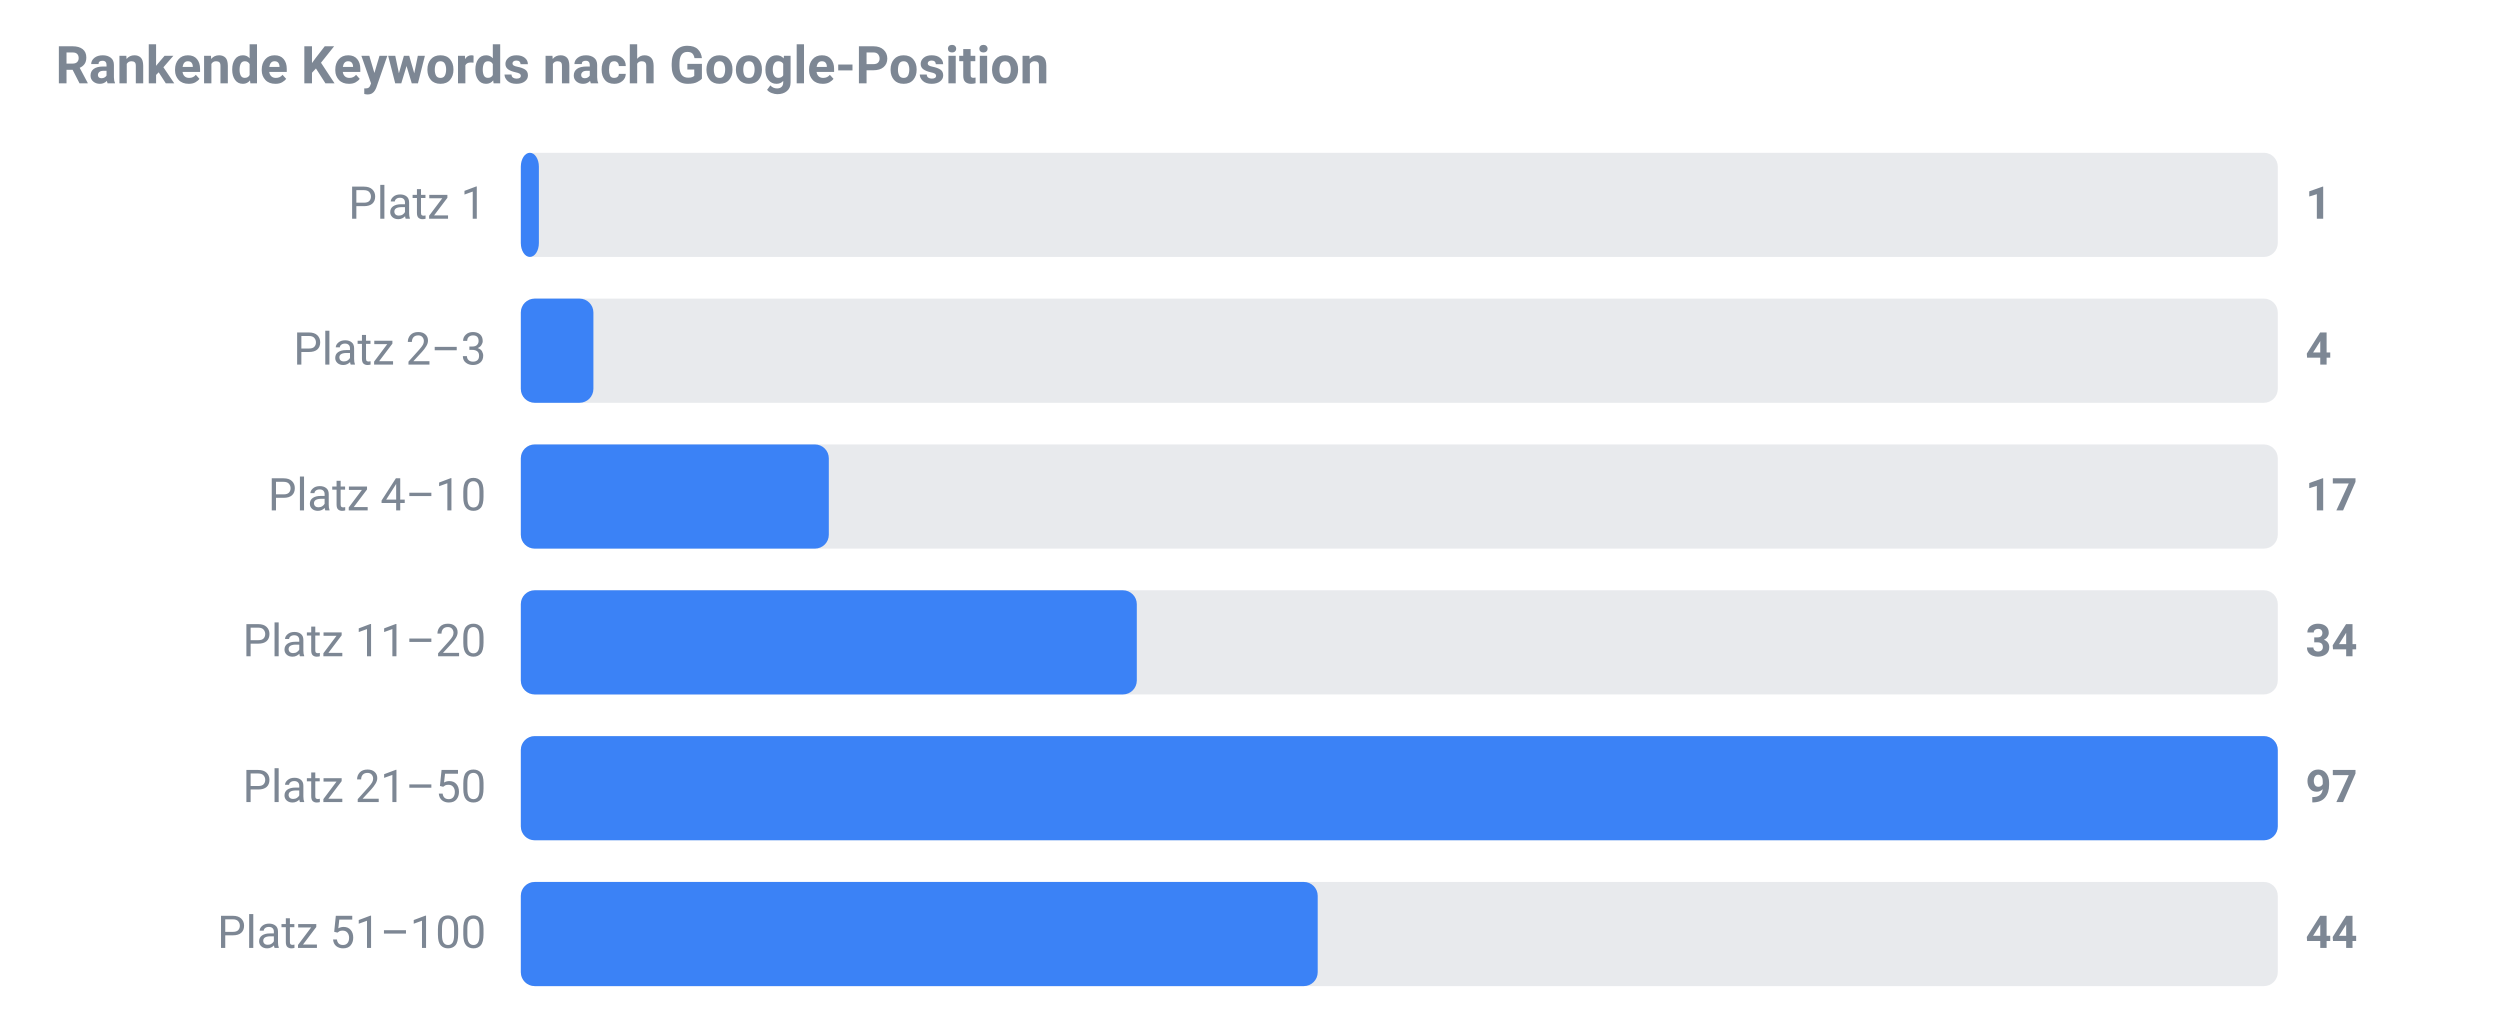
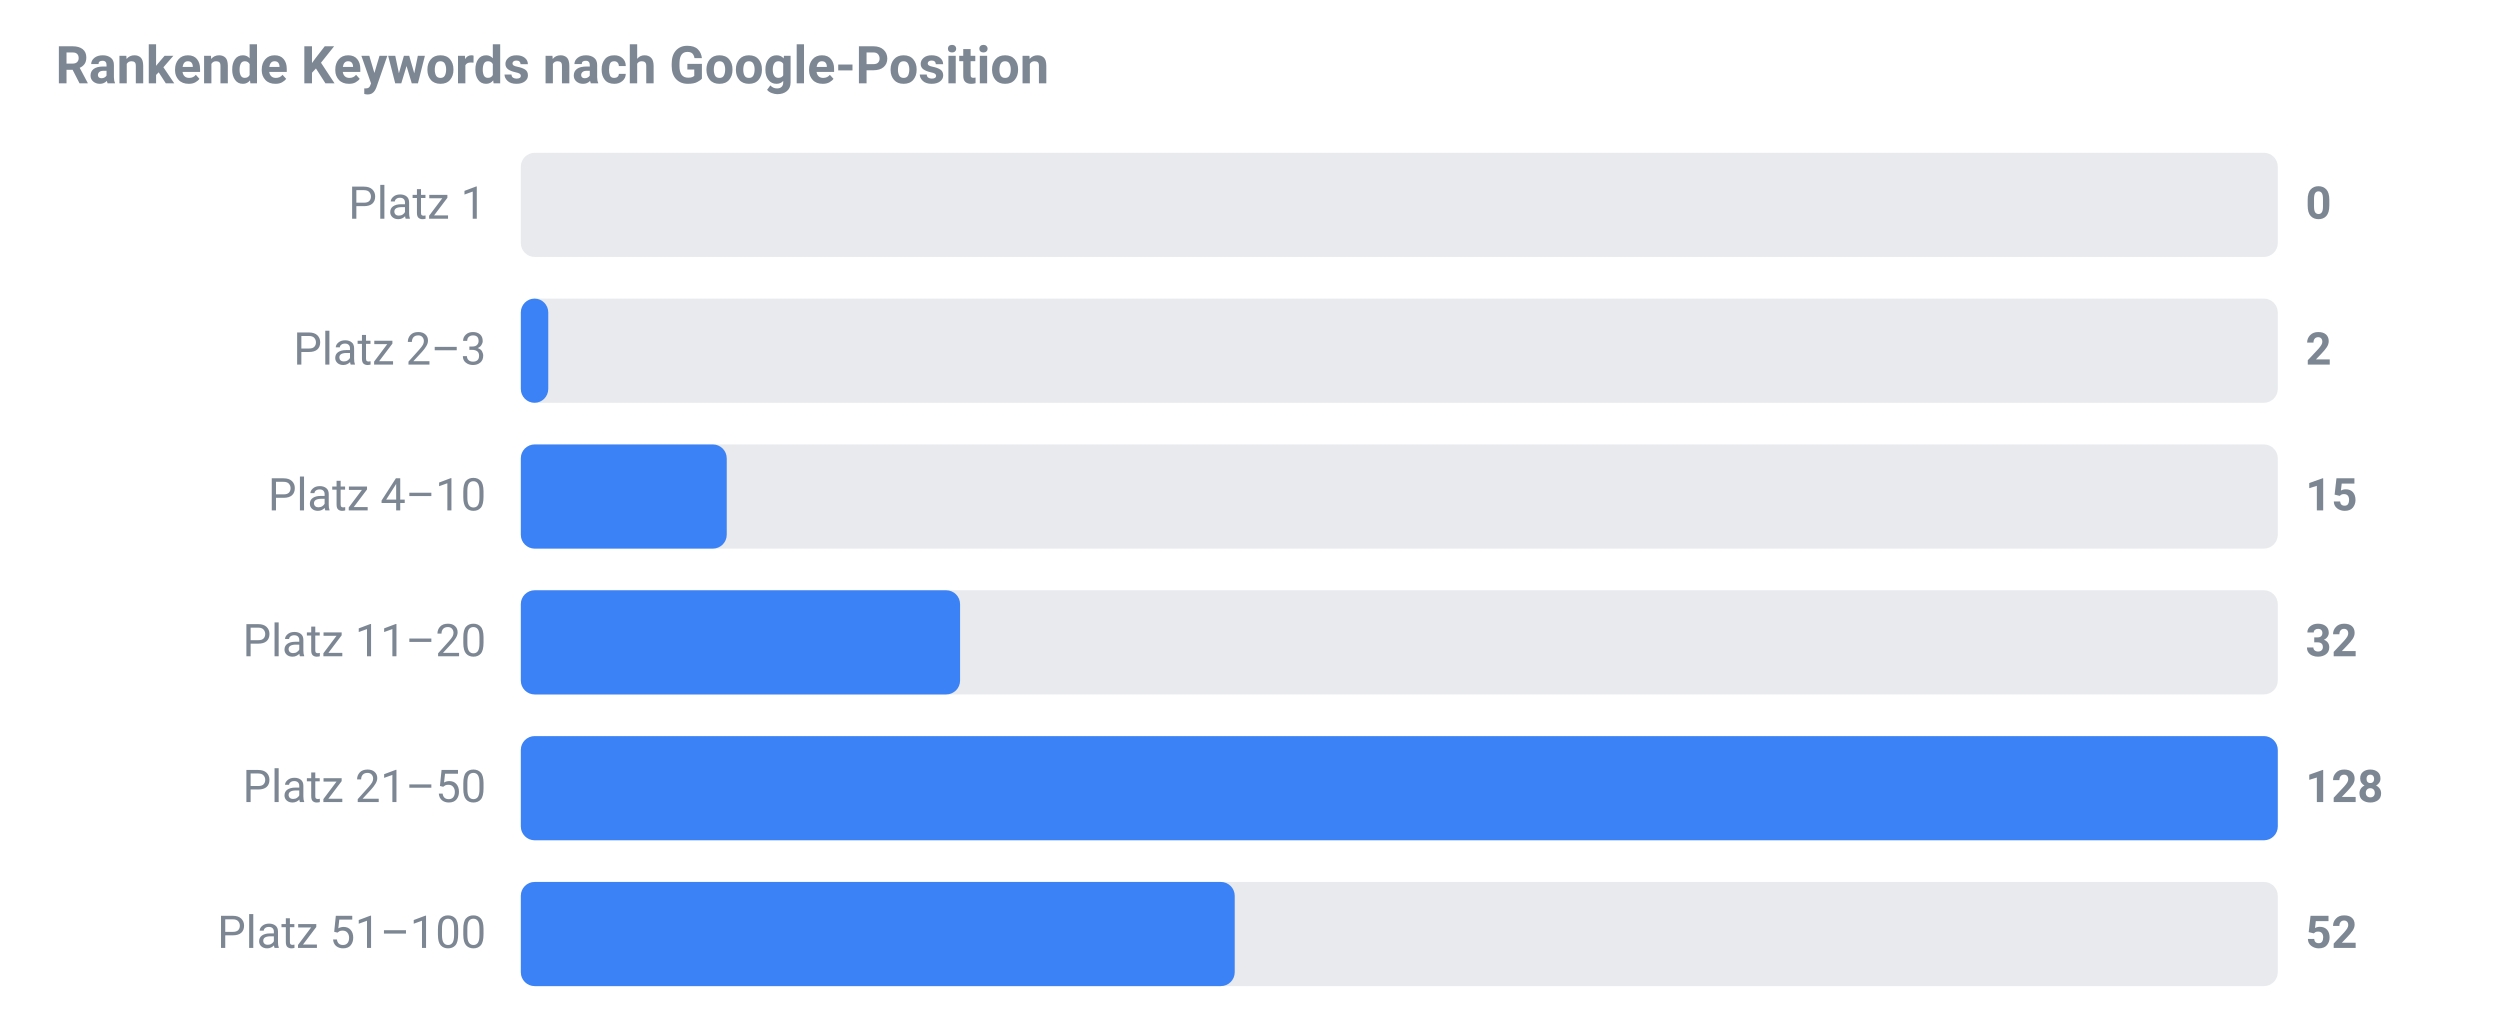
<svg xmlns="http://www.w3.org/2000/svg" viewBox="0 0 720 296" style="width:100%;height:auto" font-family="-apple-system,Segoe UI,Roboto,Helvetica,Arial,sans-serif">
  <text x="16.0" y="24.0" fill="#7d8794" font-size="15" text-anchor="start" font-weight="600">Rankende Keywords nach Google-Position</text>
  <text x="140.0" y="63.0" fill="#7d8794" font-size="13" text-anchor="end">Platz 1</text>
  <rect x="150" y="44.0" width="506.0" height="30" rx="4" fill="rgba(128,140,160,0.18)" />
-   <rect x="150" y="44.0" width="5.2" height="30" rx="4" fill="#3b82f6" />
-   <text x="664.0" y="63.0" fill="#7d8794" font-size="13" text-anchor="start" font-weight="600">1</text>
+   <rect x="150" y="44.0" width="0.0" height="30" rx="4" fill="#3b82f6" />
+   <text x="664.0" y="63.0" fill="#7d8794" font-size="13" text-anchor="start" font-weight="600">0</text>
  <text x="140.0" y="105.0" fill="#7d8794" font-size="13" text-anchor="end">Platz 2–3</text>
  <rect x="150" y="86.0" width="506.0" height="30" rx="4" fill="rgba(128,140,160,0.18)" />
-   <rect x="150" y="86.0" width="20.9" height="30" rx="4" fill="#3b82f6" />
-   <text x="664.0" y="105.0" fill="#7d8794" font-size="13" text-anchor="start" font-weight="600">4</text>
+   <rect x="150" y="86.0" width="7.9" height="30" rx="4" fill="#3b82f6" />
+   <text x="664.0" y="105.0" fill="#7d8794" font-size="13" text-anchor="start" font-weight="600">2</text>
  <text x="140.0" y="147.0" fill="#7d8794" font-size="13" text-anchor="end">Platz 4–10</text>
  <rect x="150" y="128.0" width="506.0" height="30" rx="4" fill="rgba(128,140,160,0.18)" />
-   <rect x="150" y="128.0" width="88.7" height="30" rx="4" fill="#3b82f6" />
-   <text x="664.0" y="147.0" fill="#7d8794" font-size="13" text-anchor="start" font-weight="600">17</text>
+   <rect x="150" y="128.0" width="59.3" height="30" rx="4" fill="#3b82f6" />
+   <text x="664.0" y="147.0" fill="#7d8794" font-size="13" text-anchor="start" font-weight="600">15</text>
  <text x="140.0" y="189.0" fill="#7d8794" font-size="13" text-anchor="end">Platz 11–20</text>
  <rect x="150" y="170.0" width="506.0" height="30" rx="4" fill="rgba(128,140,160,0.18)" />
-   <rect x="150" y="170.0" width="177.4" height="30" rx="4" fill="#3b82f6" />
-   <text x="664.0" y="189.0" fill="#7d8794" font-size="13" text-anchor="start" font-weight="600">34</text>
+   <rect x="150" y="170.0" width="126.5" height="30" rx="4" fill="#3b82f6" />
+   <text x="664.0" y="189.0" fill="#7d8794" font-size="13" text-anchor="start" font-weight="600">32</text>
  <text x="140.0" y="231.0" fill="#7d8794" font-size="13" text-anchor="end">Platz 21–50</text>
  <rect x="150" y="212.0" width="506.0" height="30" rx="4" fill="rgba(128,140,160,0.18)" />
  <rect x="150" y="212.0" width="506.0" height="30" rx="4" fill="#3b82f6" />
-   <text x="664.0" y="231.0" fill="#7d8794" font-size="13" text-anchor="start" font-weight="600">97</text>
+   <text x="664.0" y="231.0" fill="#7d8794" font-size="13" text-anchor="start" font-weight="600">128</text>
  <text x="140.0" y="273.0" fill="#7d8794" font-size="13" text-anchor="end">Platz 51–100</text>
  <rect x="150" y="254.0" width="506.0" height="30" rx="4" fill="rgba(128,140,160,0.18)" />
-   <rect x="150" y="254.0" width="229.5" height="30" rx="4" fill="#3b82f6" />
-   <text x="664.0" y="273.0" fill="#7d8794" font-size="13" text-anchor="start" font-weight="600">44</text>
+   <rect x="150" y="254.0" width="205.6" height="30" rx="4" fill="#3b82f6" />
+   <text x="664.0" y="273.0" fill="#7d8794" font-size="13" text-anchor="start" font-weight="600">52</text>
</svg>
